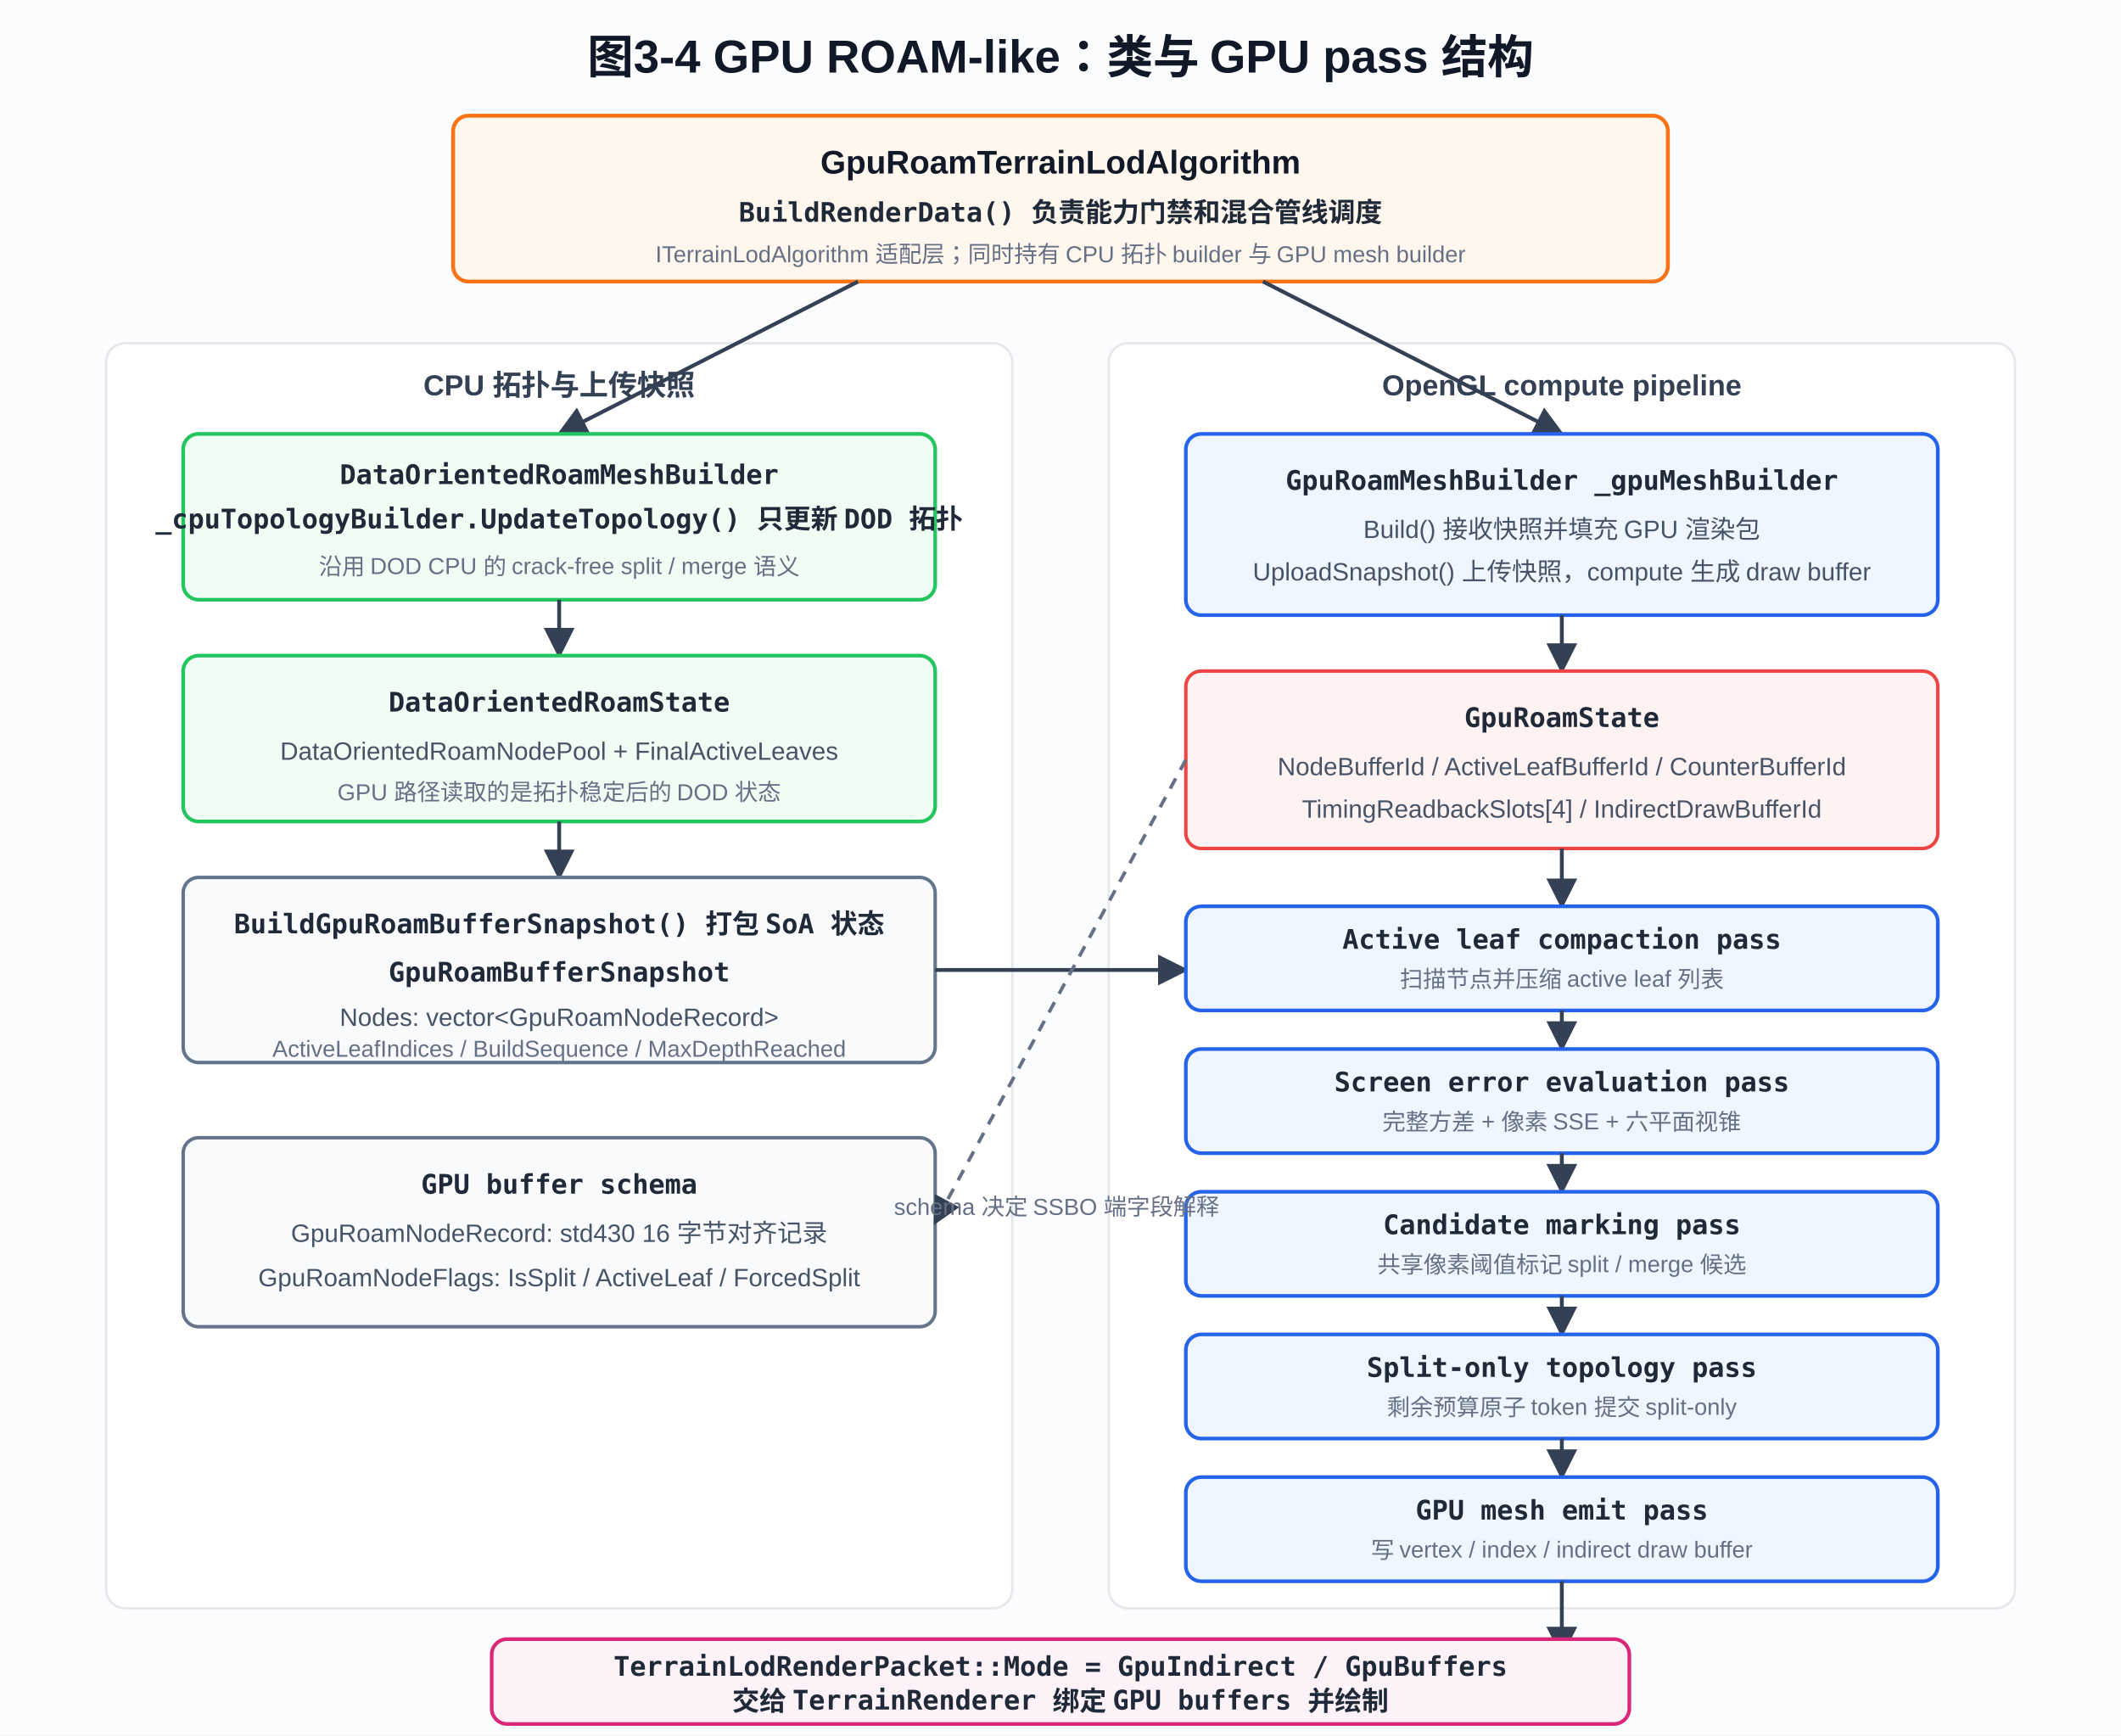
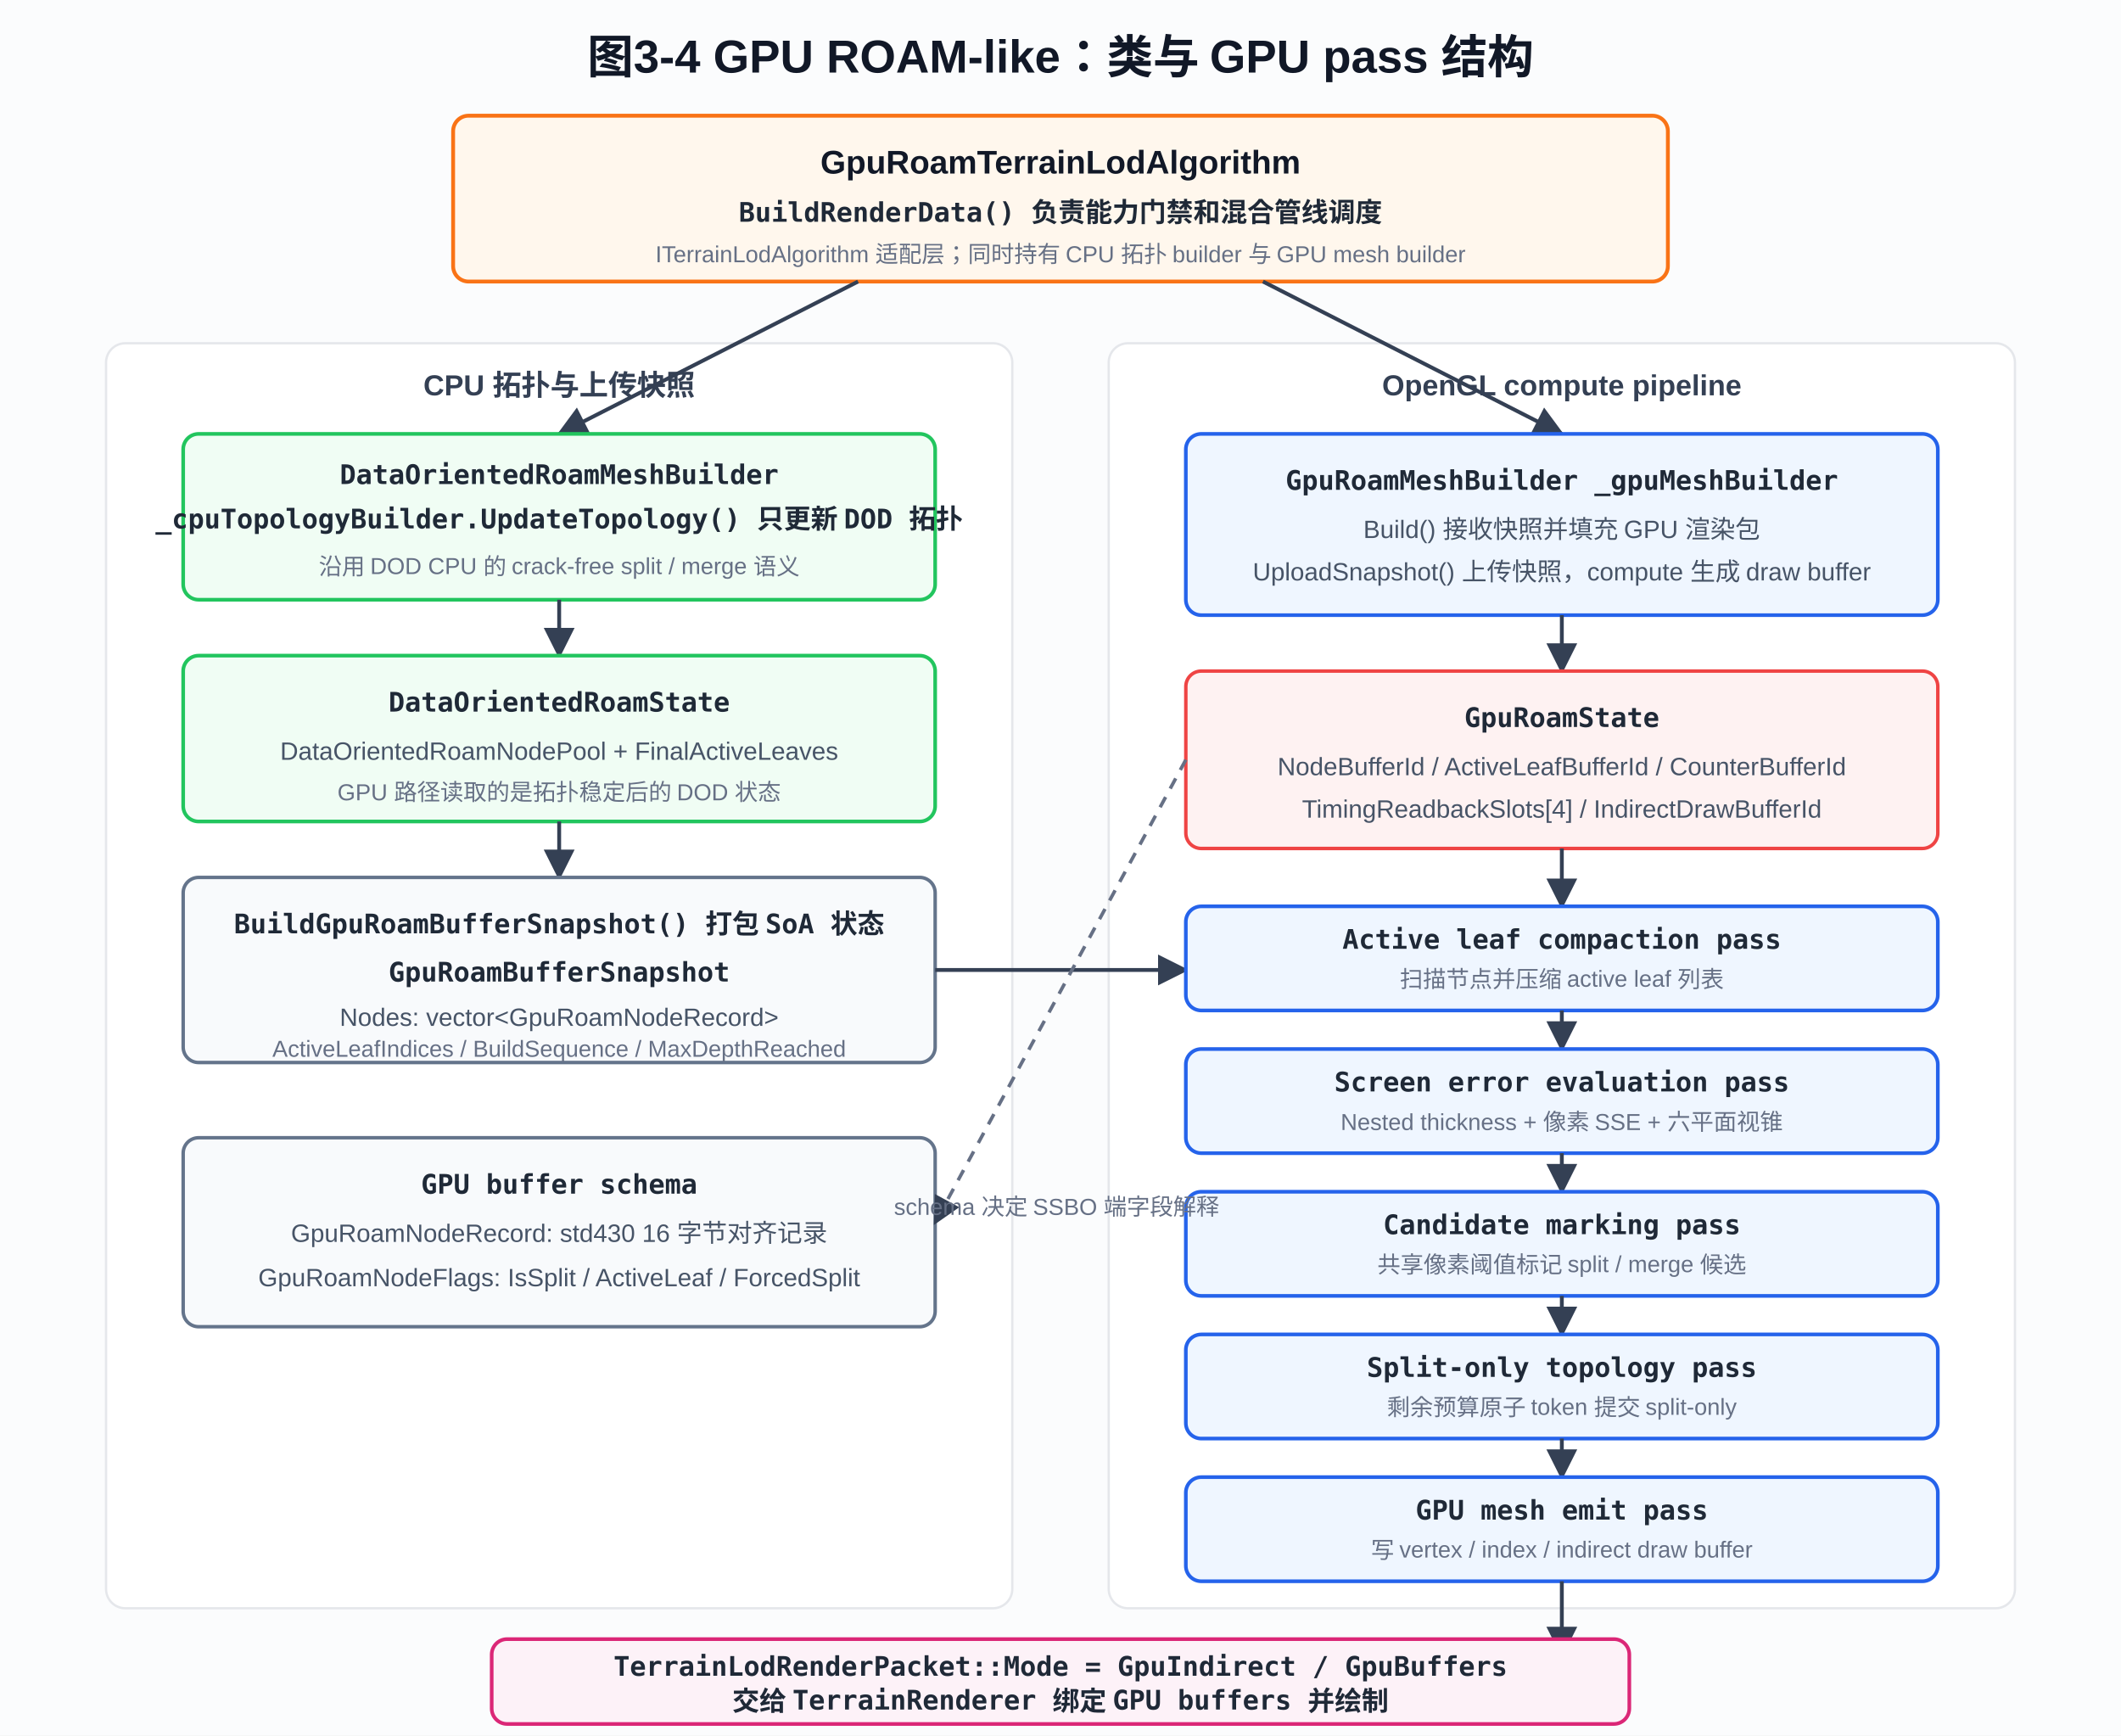
<svg xmlns="http://www.w3.org/2000/svg" width="1100" height="900" viewBox="0 0 1100 900">
  <defs>
    <marker id="arrow" viewBox="0 0 10 10" refX="9" refY="5" markerWidth="8" markerHeight="8" orient="auto-start-reverse">
      <path d="M 0 0 L 10 5 L 0 10 z" fill="#344054" />
    </marker>
    <style>
      .title{font:700 24px "Microsoft YaHei",Arial,sans-serif;fill:#111827}
      .lane{font:700 15px "Microsoft YaHei",Arial,sans-serif;fill:#344054}
      .section{font:700 17px "Microsoft YaHei",Arial,sans-serif;fill:#111827}
      .code{font:600 14px "Consolas","SFMono-Regular",monospace;fill:#1f2937}
      .small{font:13px "Microsoft YaHei",Arial,sans-serif;fill:#475467}
      .caption{font:12px "Microsoft YaHei",Arial,sans-serif;fill:#667085}
      .line{stroke:#344054;stroke-width:2;fill:none;marker-end:url(#arrow)}
      .dash{stroke:#667085;stroke-width:1.8;stroke-dasharray:6 5;fill:none;marker-end:url(#arrow)}
      .adapter{fill:#fff7ed;stroke:#f97316;stroke-width:2}
      .cpu{fill:#f0fdf4;stroke:#22c55e;stroke-width:1.9}
      .schema{fill:#f8fafc;stroke:#64748b;stroke-width:1.8}
      .gpu{fill:#eff6ff;stroke:#2563eb;stroke-width:1.9}
      .sync{fill:#fef2f2;stroke:#ef4444;stroke-width:1.8}
      .output{fill:#fdf2f8;stroke:#db2777;stroke-width:1.9}
      .laneBg{fill:#ffffff;stroke:#e5e7eb;stroke-width:1.2}
    </style>
  </defs>
  <rect width="100%" height="100%" fill="#fbfcfd" />
  <text x="550" y="38" text-anchor="middle" class="title">图3-4 GPU ROAM-like：类与 GPU pass 结构</text>
  <rect x="235" y="60" width="630" height="86" rx="8" class="adapter" />
  <text x="550" y="90" text-anchor="middle" class="section">GpuRoamTerrainLodAlgorithm</text>
  <text x="550" y="115" text-anchor="middle" class="code">BuildRenderData() 负责能力门禁和混合管线调度</text>
  <text x="550" y="136" text-anchor="middle" class="caption">ITerrainLodAlgorithm 适配层；同时持有 CPU 拓扑 builder 与 GPU mesh builder</text>
  <rect x="55" y="178" width="470" height="656" rx="10" class="laneBg" />
  <text x="290" y="205" text-anchor="middle" class="lane">CPU 拓扑与上传快照</text>
  <rect x="575" y="178" width="470" height="656" rx="10" class="laneBg" />
  <text x="810" y="205" text-anchor="middle" class="lane">OpenGL compute pipeline</text>
  <path d="M445 146 L290 225" class="line" />
  <path d="M655 146 L810 225" class="line" />
  <rect x="95" y="225" width="390" height="86" rx="8" class="cpu" />
  <text x="290" y="251" text-anchor="middle" class="code">DataOrientedRoamMeshBuilder</text>
  <text x="290" y="274" text-anchor="middle" class="code">_cpuTopologyBuilder.UpdateTopology() 只更新 DOD 拓扑</text>
  <text x="290" y="298" text-anchor="middle" class="caption">沿用 DOD CPU 的 crack-free split / merge 语义</text>
  <path d="M290 311 L290 340" class="line" />
  <rect x="95" y="340" width="390" height="86" rx="8" class="cpu" />
  <text x="290" y="369" text-anchor="middle" class="code">DataOrientedRoamState</text>
  <text x="290" y="394" text-anchor="middle" class="small">DataOrientedRoamNodePool + FinalActiveLeaves</text>
  <text x="290" y="415" text-anchor="middle" class="caption">GPU 路径读取的是拓扑稳定后的 DOD 状态</text>
  <path d="M290 426 L290 455" class="line" />
  <rect x="95" y="455" width="390" height="96" rx="8" class="schema" />
  <text x="290" y="484" text-anchor="middle" class="code">BuildGpuRoamBufferSnapshot() 打包 SoA 状态</text>
  <text x="290" y="509" text-anchor="middle" class="code">GpuRoamBufferSnapshot</text>
  <text x="290" y="532" text-anchor="middle" class="small">Nodes: vector&lt;GpuRoamNodeRecord&gt;</text>
  <text x="290" y="548" text-anchor="middle" class="caption">ActiveLeafIndices / BuildSequence / MaxDepthReached</text>
  <path d="M485 503 L615 503" class="line" />
  <rect x="95" y="590" width="390" height="98" rx="8" class="schema" />
  <text x="290" y="619" text-anchor="middle" class="code">GPU buffer schema</text>
  <text x="290" y="644" text-anchor="middle" class="small">GpuRoamNodeRecord: std430 16 字节对齐记录</text>
  <text x="290" y="667" text-anchor="middle" class="small">GpuRoamNodeFlags: IsSplit / ActiveLeaf / ForcedSplit</text>
  <rect x="615" y="225" width="390" height="94" rx="8" class="gpu" />
  <text x="810" y="254" text-anchor="middle" class="code">GpuRoamMeshBuilder _gpuMeshBuilder</text>
  <text x="810" y="279" text-anchor="middle" class="small">Build() 接收快照并填充 GPU 渲染包</text>
  <text x="810" y="301" text-anchor="middle" class="small">UploadSnapshot() 上传快照，compute 生成 draw buffer</text>
  <path d="M810 319 L810 348" class="line" />
  <rect x="615" y="348" width="390" height="92" rx="8" class="sync" />
  <text x="810" y="377" text-anchor="middle" class="code">GpuRoamState</text>
  <text x="810" y="402" text-anchor="middle" class="small">NodeBufferId / ActiveLeafBufferId / CounterBufferId</text>
  <text x="810" y="424" text-anchor="middle" class="small">TimingReadbackSlots[4] / IndirectDrawBufferId</text>
  <path d="M810 440 L810 470" class="line" />
  <rect x="615" y="470" width="390" height="54" rx="8" class="gpu" />
  <text x="810" y="492" text-anchor="middle" class="code">Active leaf compaction pass</text>
  <text x="810" y="512" text-anchor="middle" class="caption">扫描节点并压缩 active leaf 列表</text>
  <path d="M810 524 L810 544" class="line" />
  <rect x="615" y="544" width="390" height="54" rx="8" class="gpu" />
  <text x="810" y="566" text-anchor="middle" class="code">Screen error evaluation pass</text>
-   <text x="810" y="586" text-anchor="middle" class="caption">完整方差 + 像素 SSE + 六平面视锥</text>
+   <text x="810" y="586" text-anchor="middle" class="caption">Nested thickness + 像素 SSE + 六平面视锥</text>
  <path d="M810 598 L810 618" class="line" />
  <rect x="615" y="618" width="390" height="54" rx="8" class="gpu" />
  <text x="810" y="640" text-anchor="middle" class="code">Candidate marking pass</text>
  <text x="810" y="660" text-anchor="middle" class="caption">共享像素阈值标记 split / merge 候选</text>
  <path d="M810 672 L810 692" class="line" />
  <rect x="615" y="692" width="390" height="54" rx="8" class="gpu" />
  <text x="810" y="714" text-anchor="middle" class="code">Split-only topology pass</text>
  <text x="810" y="734" text-anchor="middle" class="caption">剩余预算原子 token 提交 split-only</text>
  <path d="M810 746 L810 766" class="line" />
  <rect x="615" y="766" width="390" height="54" rx="8" class="gpu" />
  <text x="810" y="788" text-anchor="middle" class="code">GPU mesh emit pass</text>
  <text x="810" y="808" text-anchor="middle" class="caption">写 vertex / index / indirect draw buffer</text>
  <path d="M810 820 L810 858" class="line" />
  <rect x="255" y="850" width="590" height="44" rx="8" class="output" />
  <text x="550" y="869" text-anchor="middle" class="code">TerrainLodRenderPacket::Mode = GpuIndirect / GpuBuffers</text>
  <text x="550" y="887" text-anchor="middle" class="code">交给 TerrainRenderer 绑定 GPU buffers 并绘制</text>
  <path d="M615 394 L485 634" class="dash" />
  <text x="548" y="630" text-anchor="middle" class="caption">schema 决定 SSBO 端字段解释</text>
</svg>
